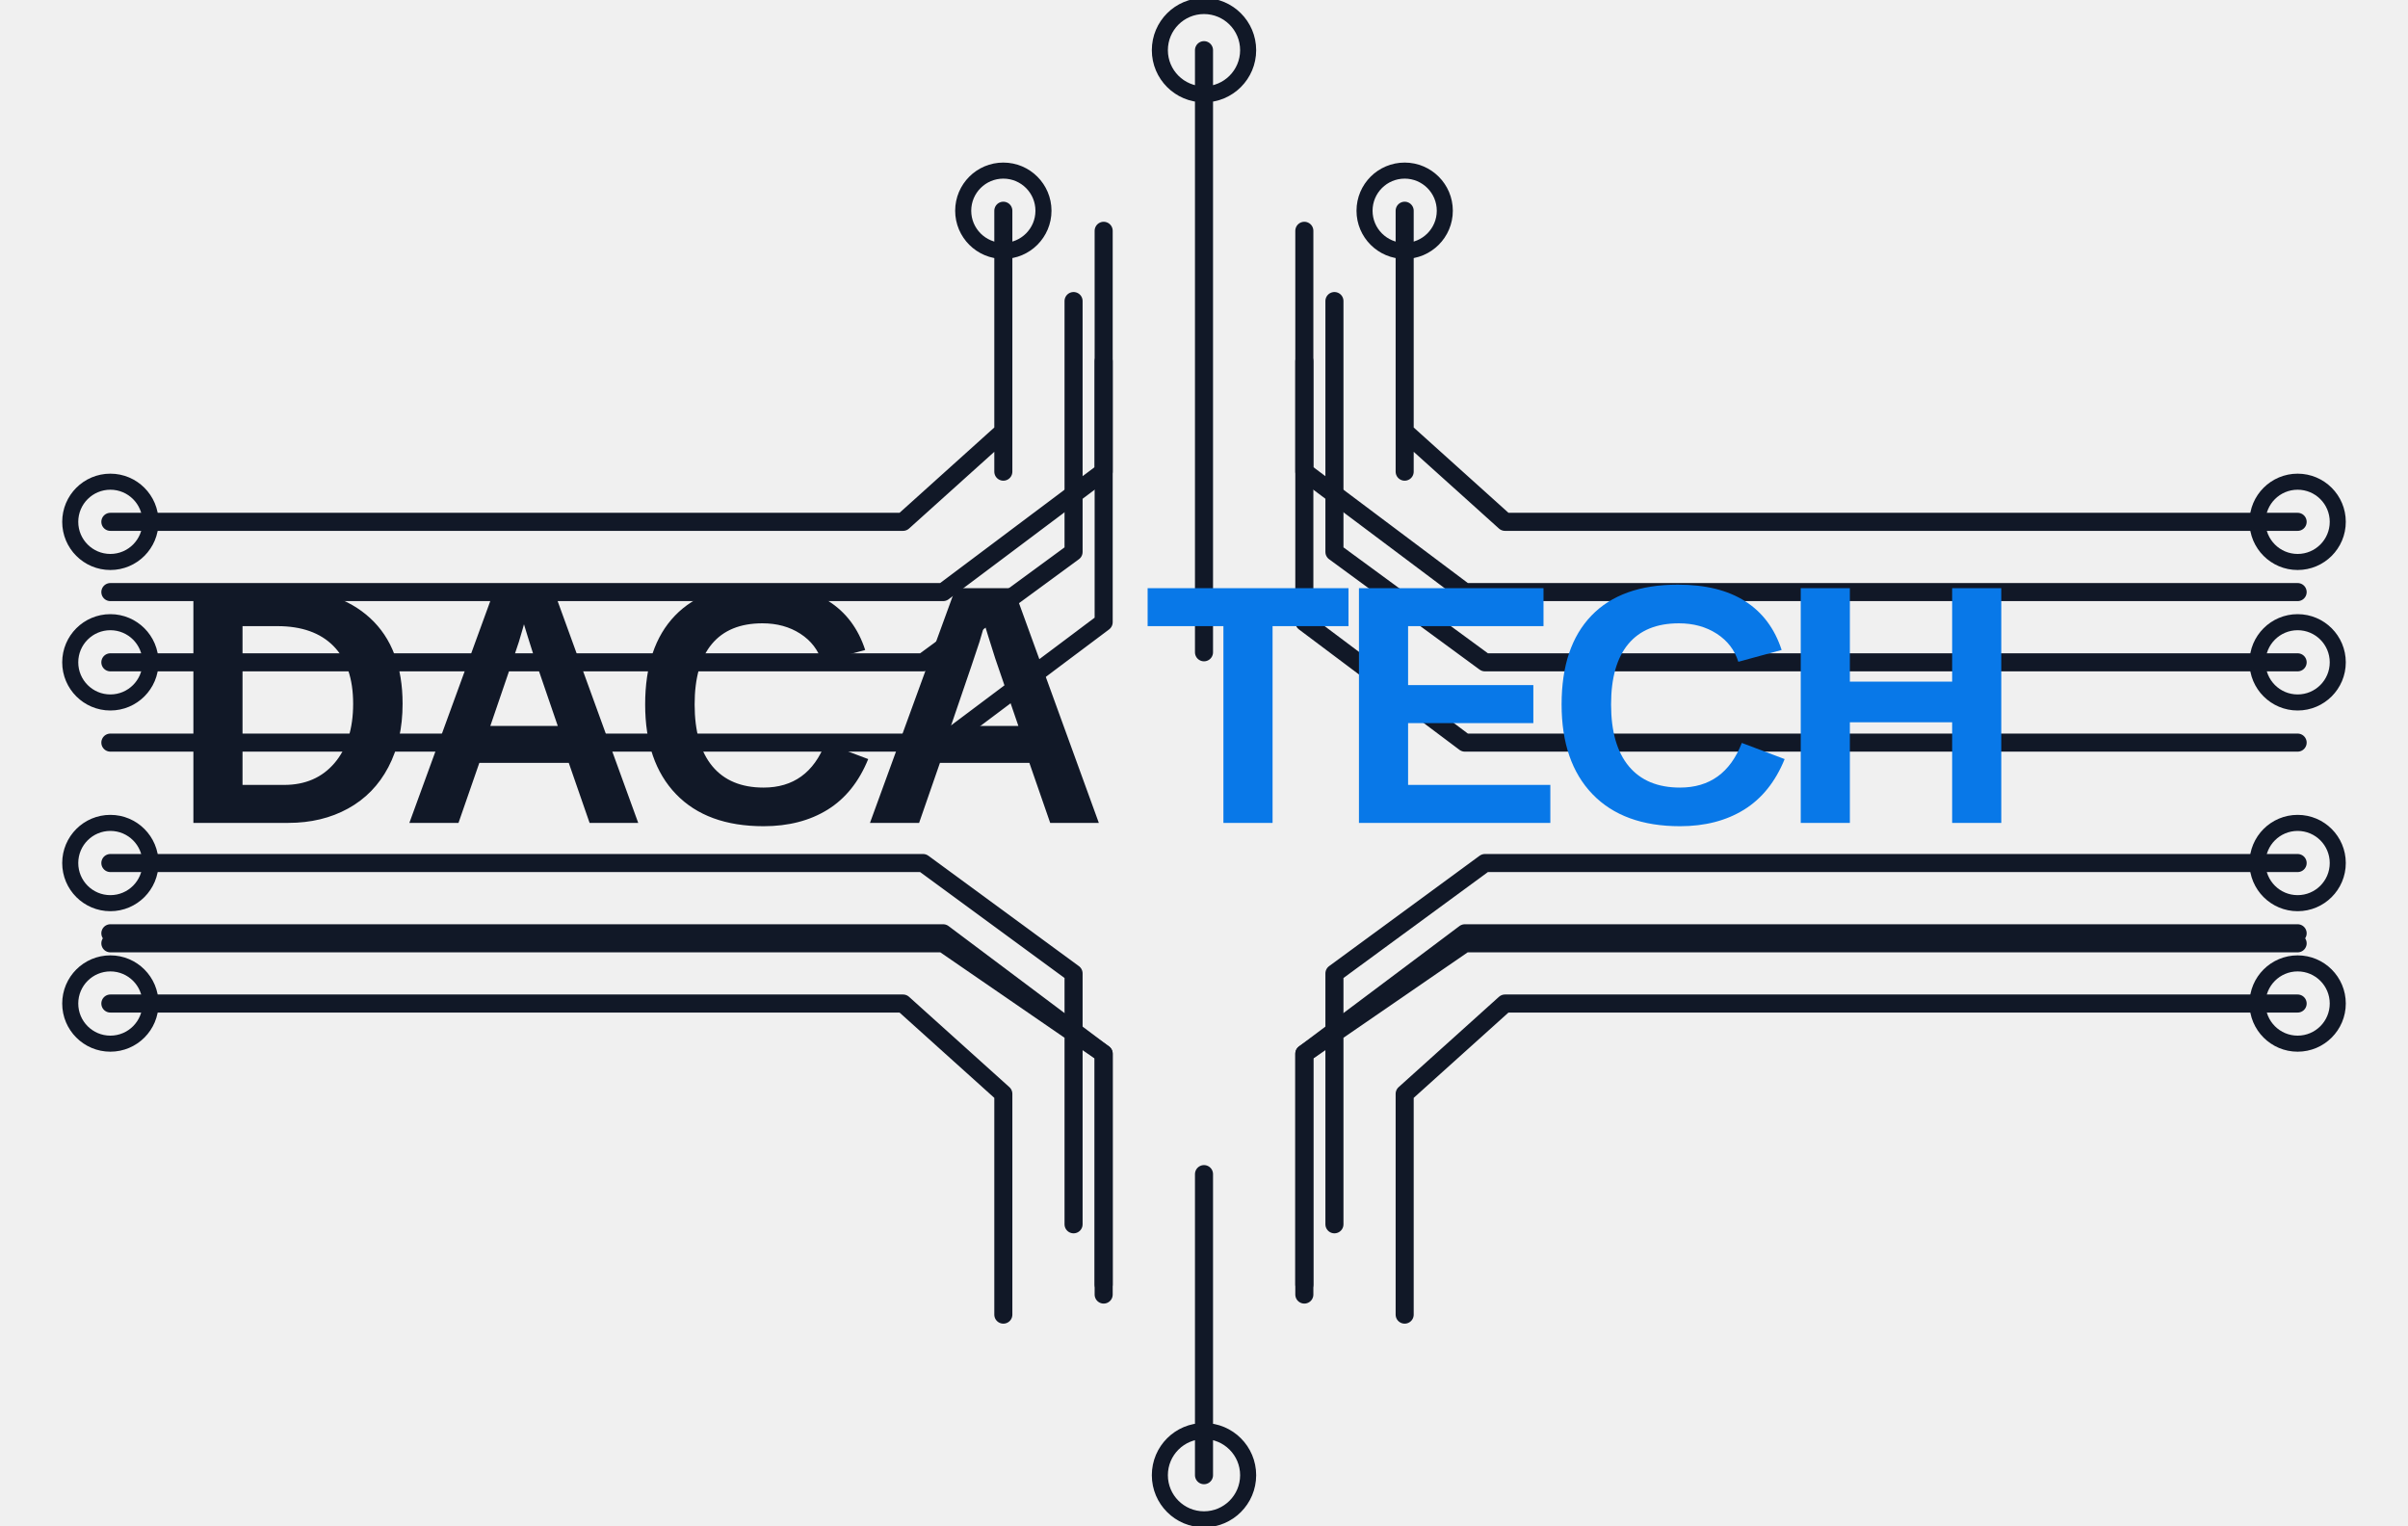
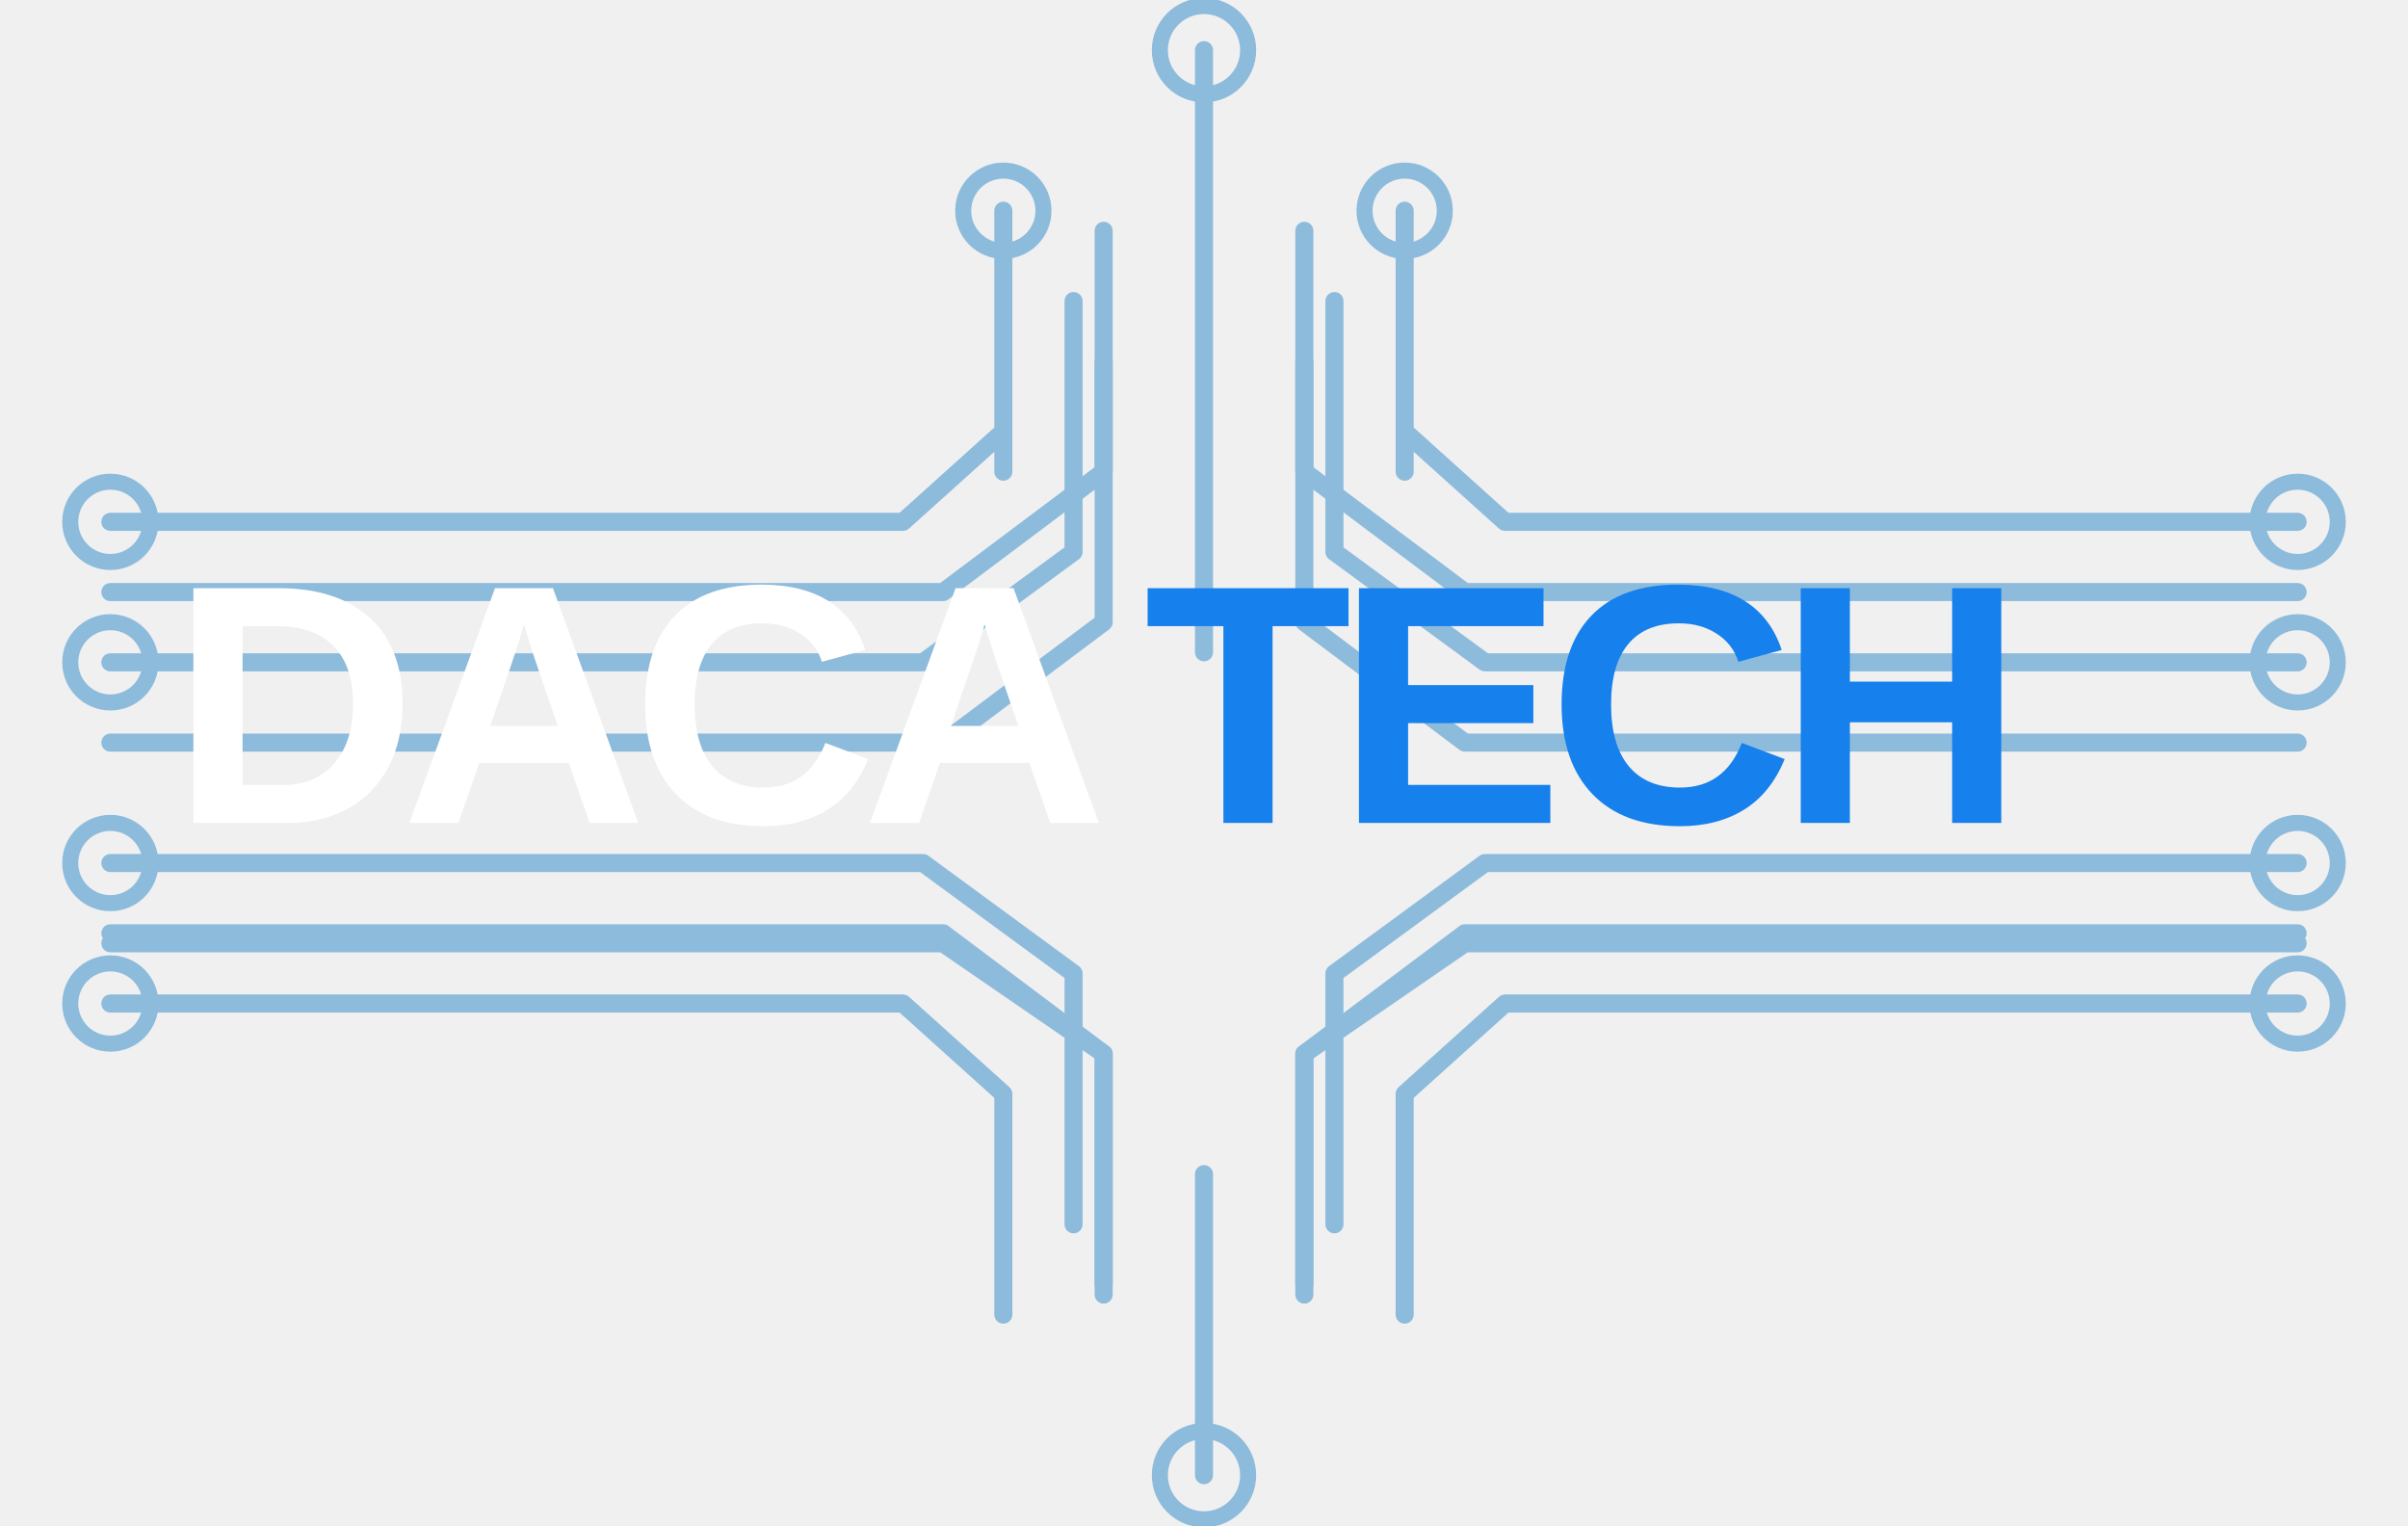
<svg xmlns="http://www.w3.org/2000/svg" viewBox="0 0 1200 760">
-   <g fill="none" stroke="#111827" stroke-width="9" stroke-linecap="round" stroke-linejoin="round">
+   <g fill="none" stroke="#8dbbdc" stroke-width="9" stroke-linecap="round" stroke-linejoin="round">
    <path d="M600 25V175 M500 105V215L450 260H55 M700 105V215L750 260H1145 M550 115V235L470 295H55 M650 115V235L730 295H1145 M600 25v300 M500 105v130 M700 105v130" />
    <path d="M55 330H460L535 275V150 M1145 330H740L665 275V150 M55 370H470L550 310V180 M1145 370H730L650 310V180" />
    <path d="M600 735V585 M500 655V545L450 500H55 M700 655V545L750 500H1145 M550 645V525L470 465H55 M650 645V525L730 465H1145" />
    <path d="M55 430H460L535 485V610 M1145 430H740L665 485V610 M55 470H470L550 525V640 M1145 470H730L650 525V640" />
  </g>
-   <g fill="#111827">
+   <g fill="#ffffff">
    <text x="85" y="410" font-family="Arial,Helvetica,sans-serif" font-size="170" font-weight="800" letter-spacing="-8">DACA</text>
  </g>
-   <text x="570" y="410" fill="#0878e8" font-family="Arial,Helvetica,sans-serif" font-size="170" font-weight="800" letter-spacing="-8">TECH</text>
-   <g fill="none" stroke="#111827" stroke-width="8">
+   <text x="570" y="410" fill="#1680ed" font-family="Arial,Helvetica,sans-serif" font-size="170" font-weight="800" letter-spacing="-8">TECH</text>
+   <g fill="none" stroke="#8dbbdc" stroke-width="8">
    <circle cx="55" cy="260" r="20" />
    <circle cx="1145" cy="260" r="20" />
    <circle cx="55" cy="330" r="20" />
    <circle cx="1145" cy="330" r="20" />
    <circle cx="600" cy="25" r="22" />
    <circle cx="500" cy="105" r="20" />
    <circle cx="700" cy="105" r="20" />
    <circle cx="55" cy="500" r="20" />
    <circle cx="1145" cy="500" r="20" />
    <circle cx="55" cy="430" r="20" />
    <circle cx="1145" cy="430" r="20" />
    <circle cx="600" cy="735" r="22" />
  </g>
</svg>
